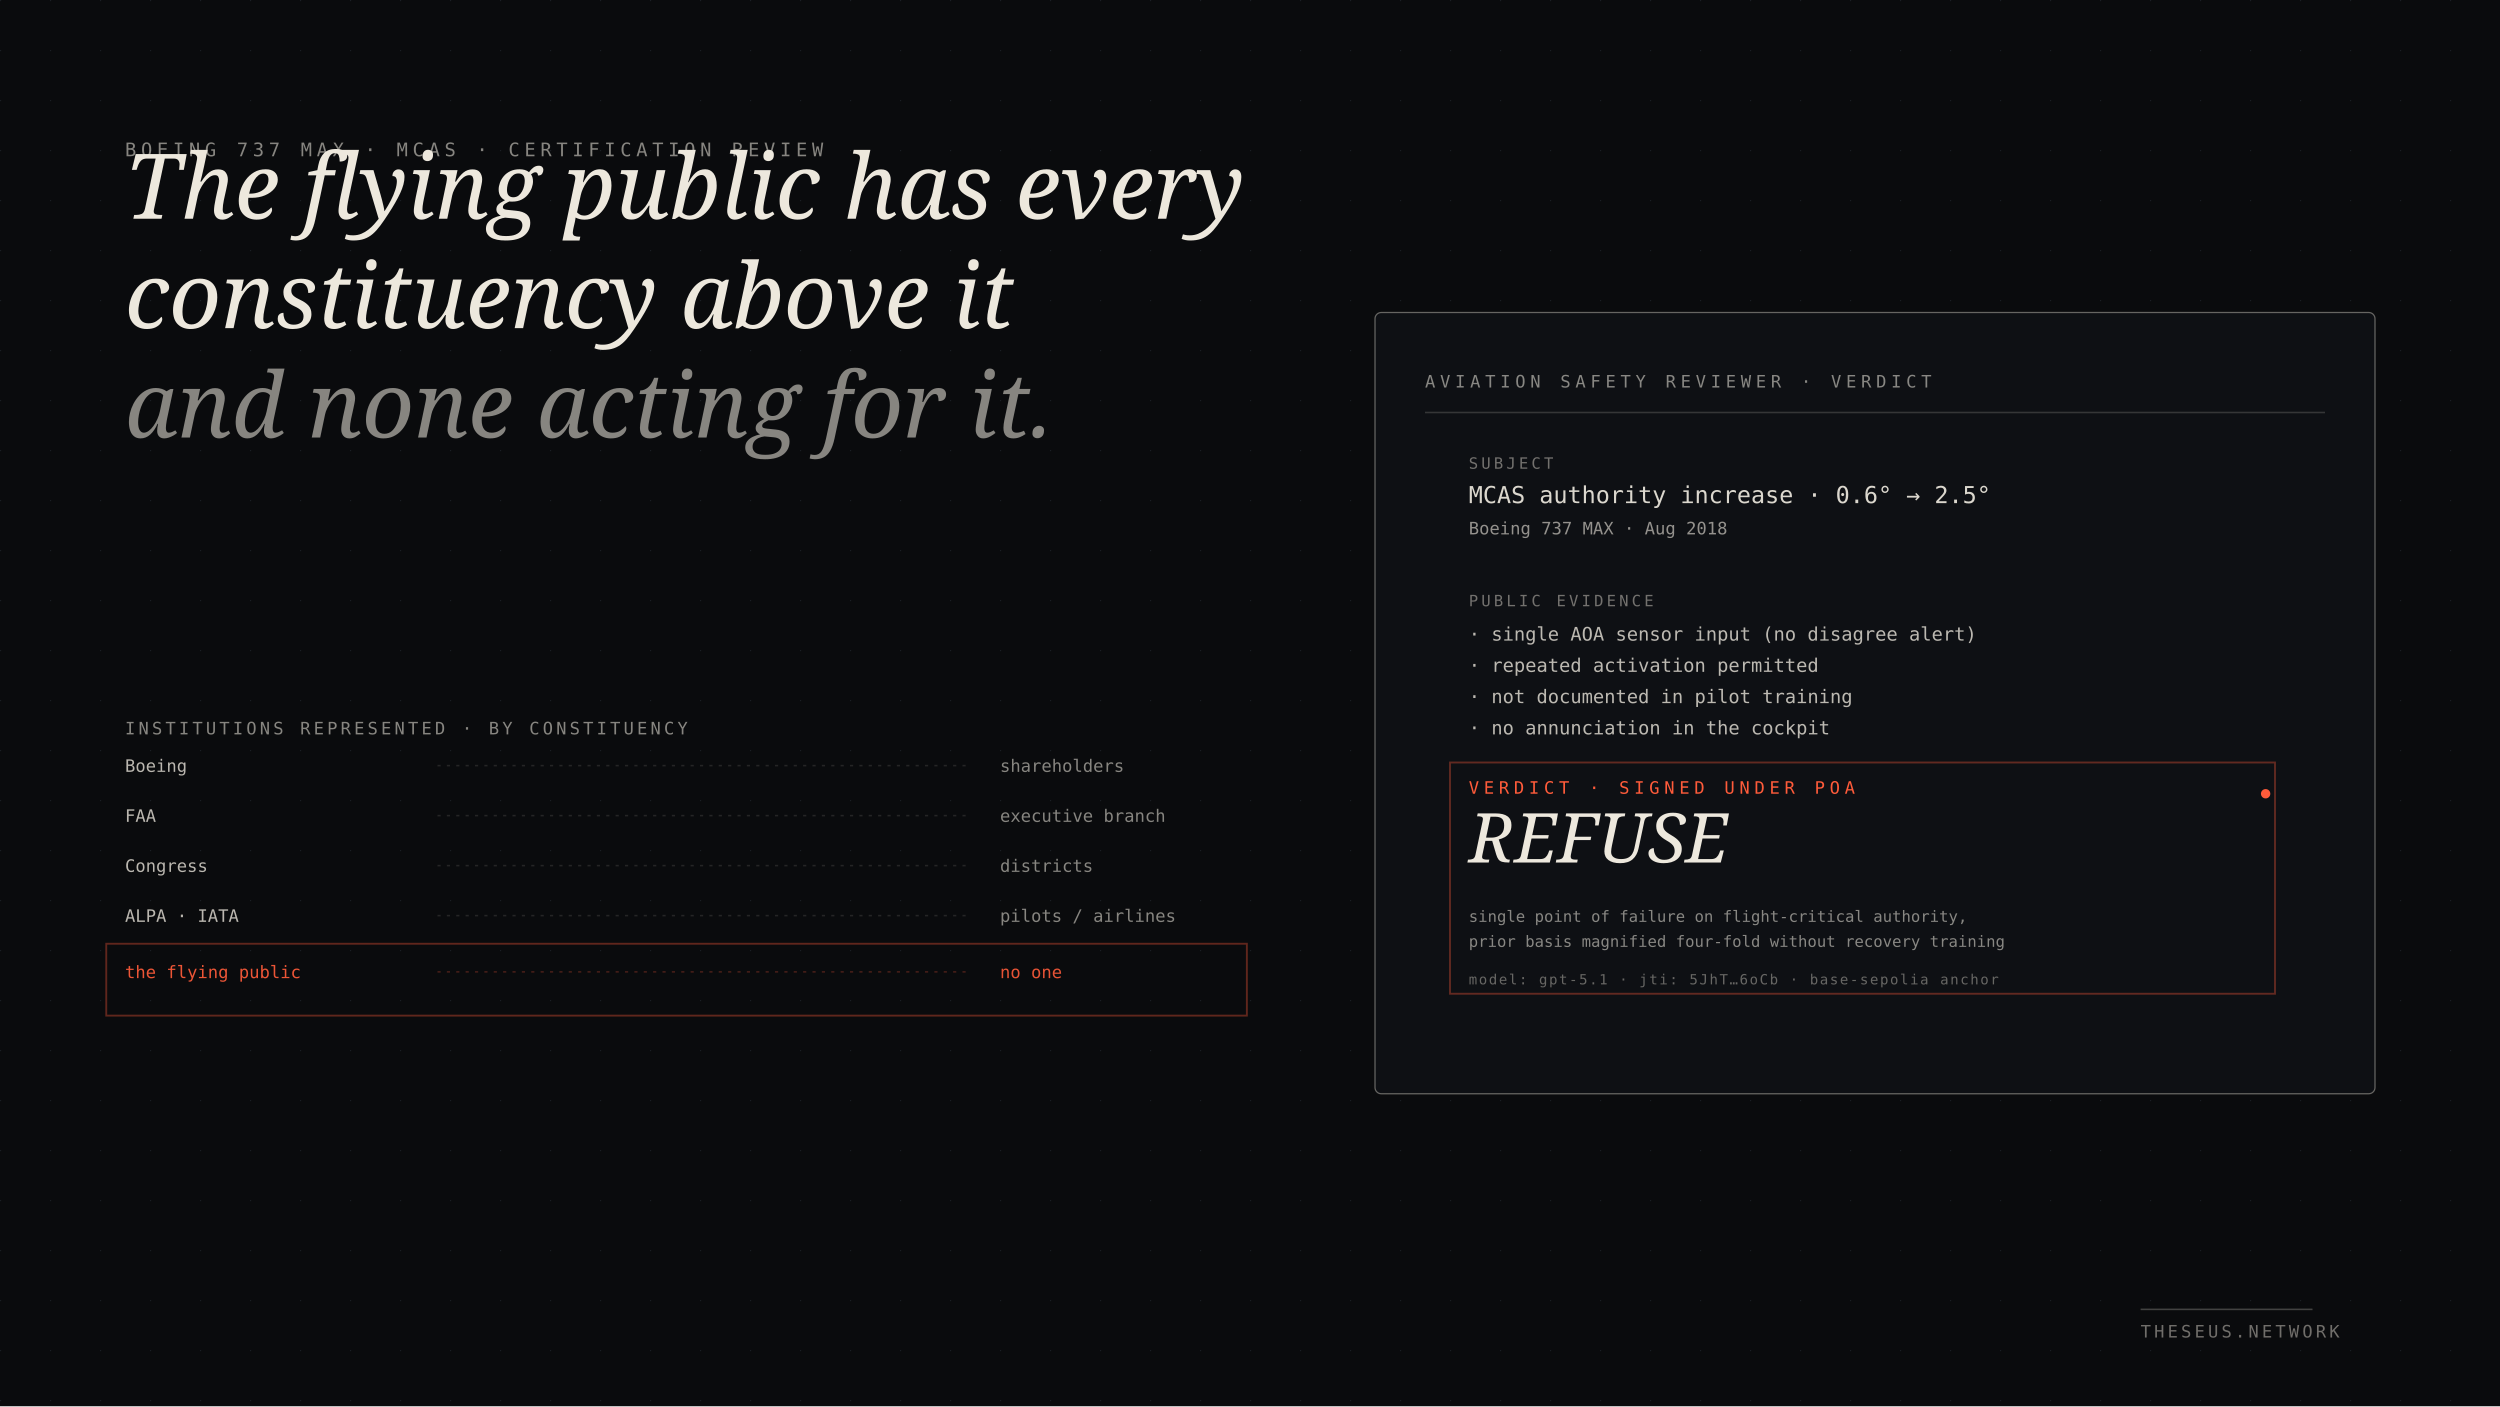
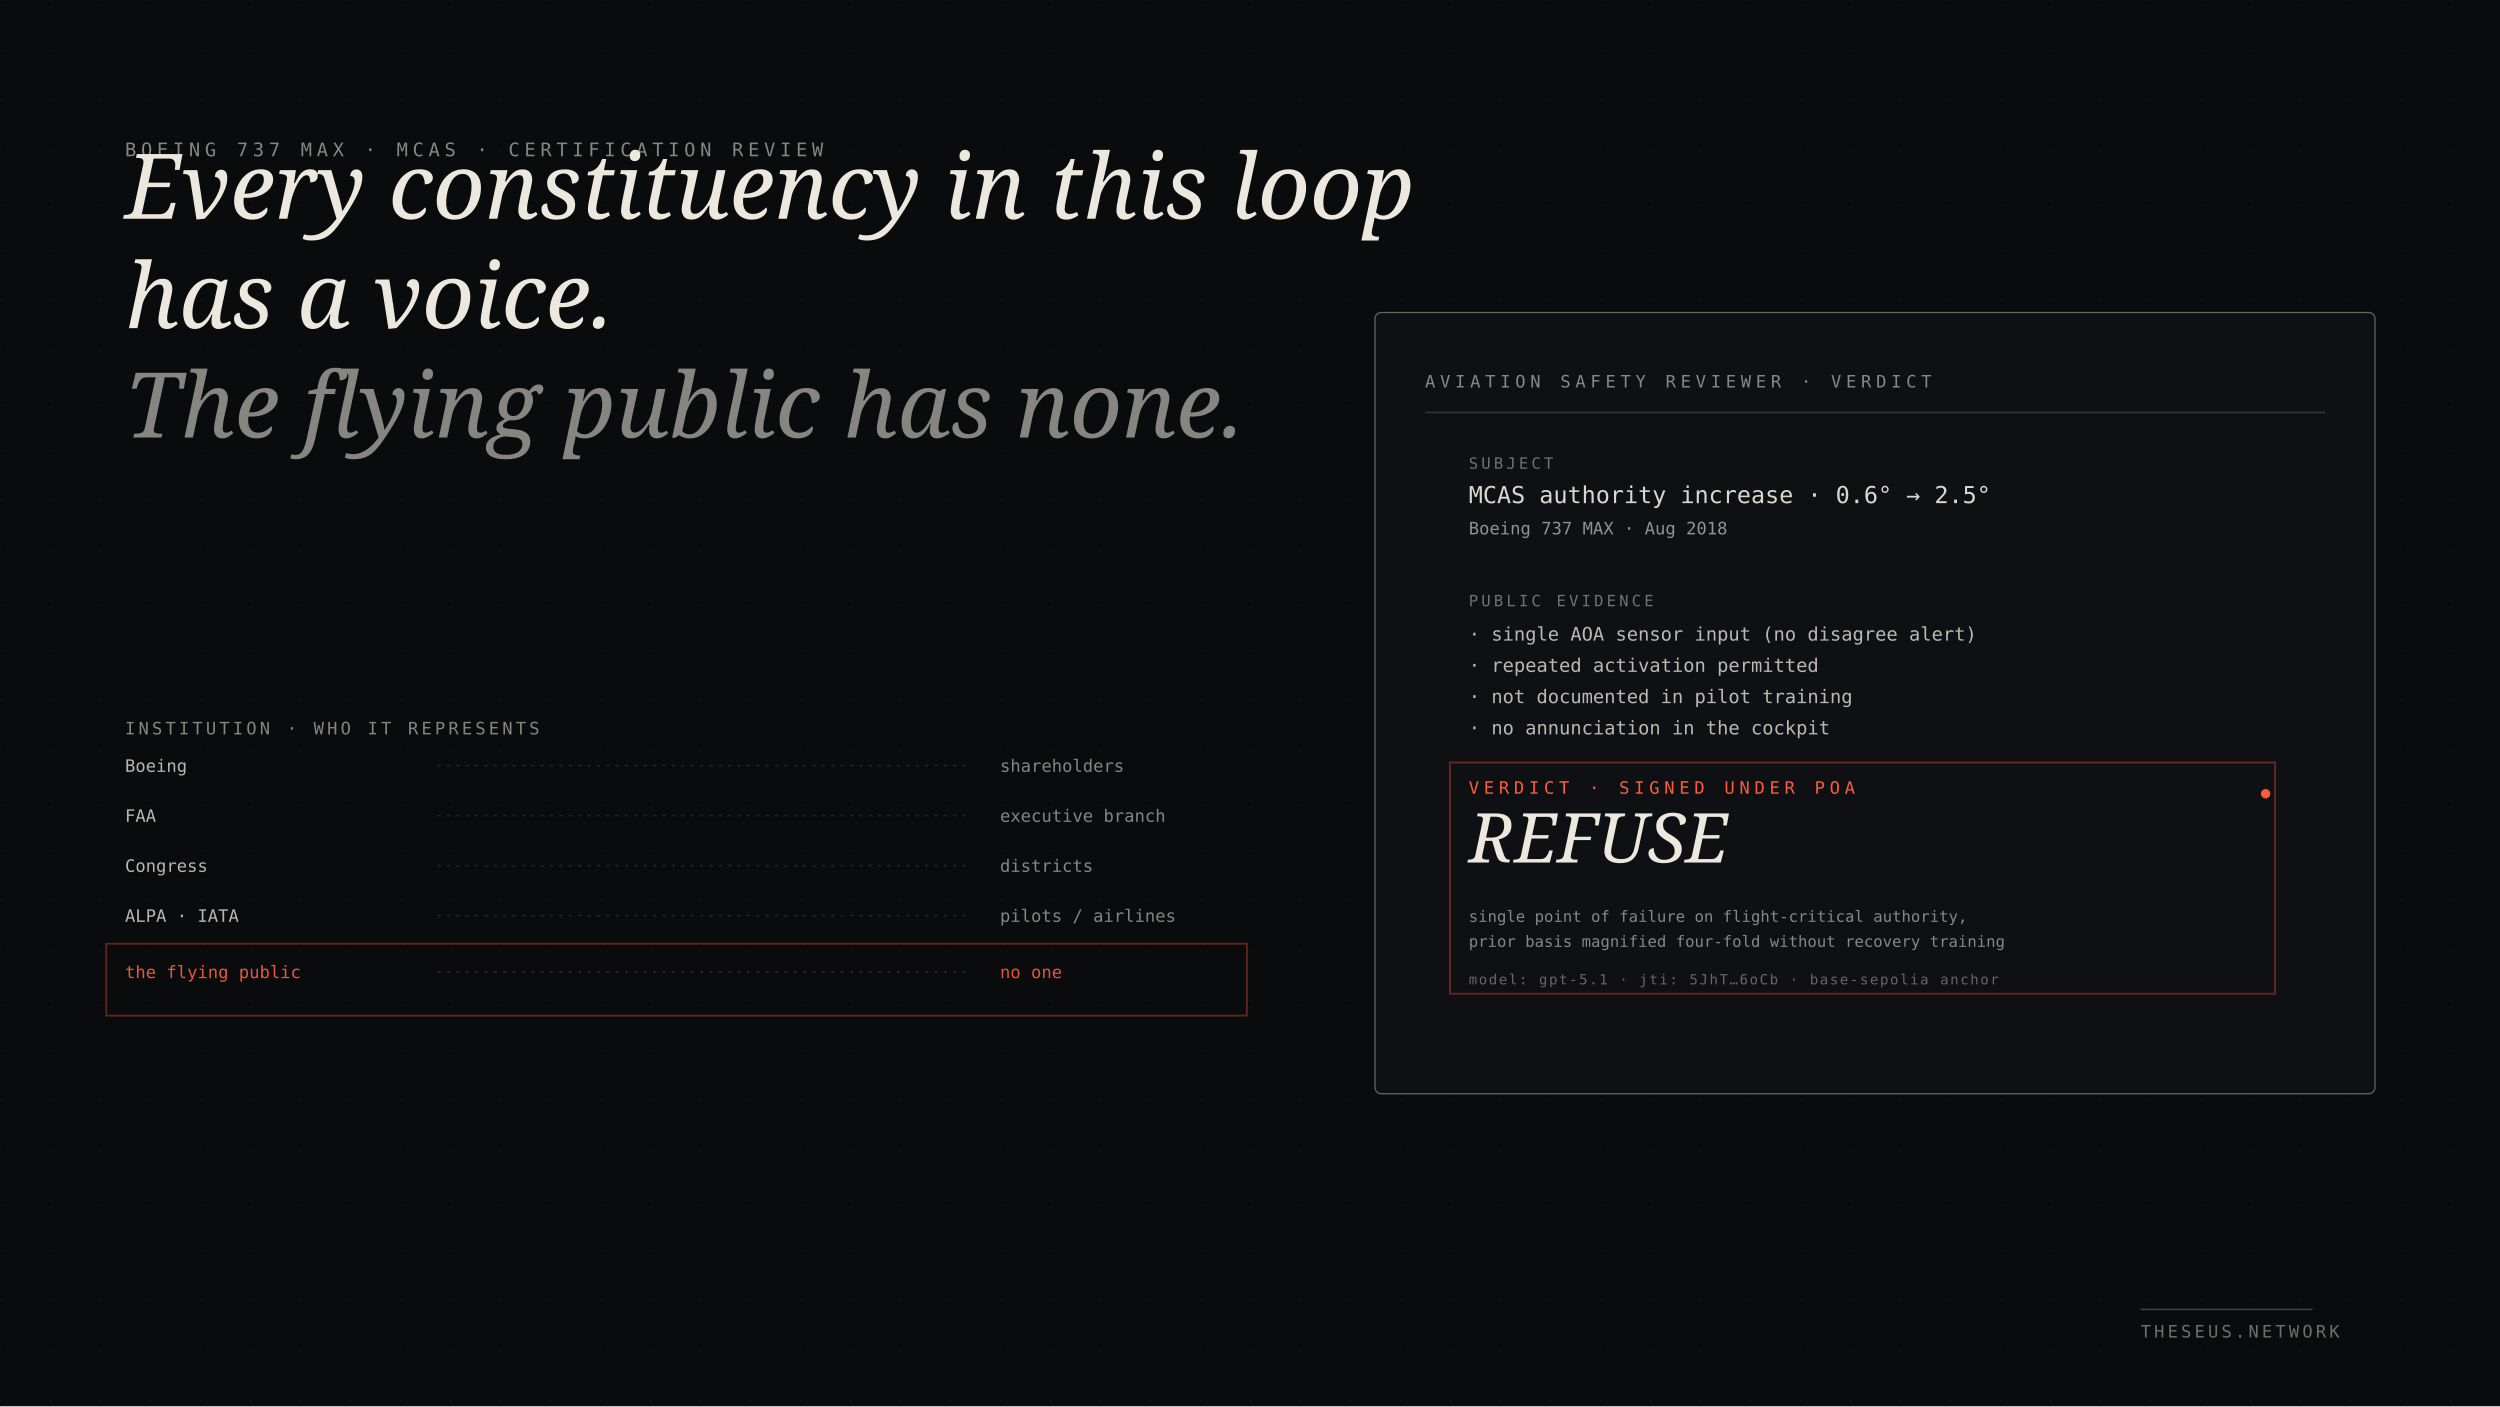
<svg xmlns="http://www.w3.org/2000/svg" viewBox="0 0 1600 900" width="1600" height="900">
  <defs>
    <pattern id="dotgrid" x="0" y="0" width="32" height="32" patternUnits="userSpaceOnUse">
      <circle cx="0" cy="0" r="0.8" fill="#1C1F25" />
    </pattern>
    <radialGradient id="stampGlow" cx="50%" cy="50%" r="50%">
      <stop offset="0%" stop-color="#FF5B3A" stop-opacity="0.18" />
      <stop offset="100%" stop-color="#FF5B3A" stop-opacity="0" />
    </radialGradient>
  </defs>
  <rect width="1600" height="900" fill="#0A0B0D" />
  <rect width="1600" height="900" fill="url(#dotgrid)" />
  <g font-family="ui-monospace, 'IBM Plex Mono', 'JetBrains Mono', monospace" fill="#EDE8DD">
    <text x="80" y="100" font-size="12" letter-spacing="3" fill-opacity="0.55">BOEING 737 MAX · MCAS · CERTIFICATION REVIEW</text>
  </g>
  <g transform="translate(80 140)" font-family="'Fraunces', ui-serif, Georgia, serif">
-     <text x="0" y="0" font-size="58" font-style="italic" fill="#EDE8DD" font-weight="400">The flying public has every</text>
-     <text x="0" y="70" font-size="58" font-style="italic" fill="#EDE8DD" font-weight="400">constituency above it</text>
-     <text x="0" y="140" font-size="58" font-style="italic" fill="#EDE8DD" font-weight="400" fill-opacity="0.55">and none acting for it.</text>
+     <text x="0" y="0" font-size="58" font-style="italic" fill="#EDE8DD" font-weight="400">Every constituency in this loop</text>
+     <text x="0" y="70" font-size="58" font-style="italic" fill="#EDE8DD" font-weight="400">has a voice.</text>
+     <text x="0" y="140" font-size="58" font-style="italic" fill="#EDE8DD" font-weight="400" fill-opacity="0.55">The flying public has none.</text>
  </g>
  <g transform="translate(880 200)">
    <rect x="0" y="0" width="640" height="500" rx="4" fill="#0E1014" stroke="#EDE8DD" stroke-opacity="0.4" stroke-width="0.8" />
    <g font-family="ui-monospace, 'IBM Plex Mono', monospace" fill="#EDE8DD">
      <text x="32" y="48" font-size="11" letter-spacing="3" fill-opacity="0.55">AVIATION SAFETY REVIEWER · VERDICT</text>
      <line x1="32" y1="64" x2="608" y2="64" stroke="#EDE8DD" stroke-opacity="0.18" />
    </g>
    <g transform="translate(60 100)" font-family="ui-monospace, monospace" fill="#EDE8DD">
      <text x="0" y="0" font-size="10" letter-spacing="2" fill-opacity="0.45">SUBJECT</text>
      <text x="0" y="22" font-size="15" fill-opacity="0.92">MCAS authority increase · 0.6° → 2.5°</text>
      <text x="0" y="42" font-size="11" fill-opacity="0.6">Boeing 737 MAX · Aug 2018</text>
    </g>
    <g transform="translate(60 188)" font-family="ui-monospace, monospace" fill="#EDE8DD">
      <text x="0" y="0" font-size="10" letter-spacing="2" fill-opacity="0.45">PUBLIC EVIDENCE</text>
      <text x="0" y="22" font-size="12" fill-opacity="0.78">· single AOA sensor input (no disagree alert)</text>
      <text x="0" y="42" font-size="12" fill-opacity="0.78">· repeated activation permitted</text>
      <text x="0" y="62" font-size="12" fill-opacity="0.78">· not documented in pilot training</text>
      <text x="0" y="82" font-size="12" fill-opacity="0.78">· no annunciation in the cockpit</text>
    </g>
    <g transform="translate(60 320)">
      <rect x="-12" y="-32" width="528" height="148" fill="none" stroke="#FF5B3A" stroke-opacity="0.35" stroke-width="1.2" />
      <circle cx="510" cy="-12" r="3" fill="#FF5B3A" />
      <text x="0" y="-12" font-family="ui-monospace, monospace" font-size="11" letter-spacing="3" fill="#FF5B3A">VERDICT · SIGNED UNDER POA</text>
      <text x="0" y="32" font-family="'Fraunces', serif" font-size="44" fill="#EDE8DD" font-style="italic" font-weight="400">REFUSE</text>
      <text x="0" y="70" font-family="ui-monospace, monospace" font-size="10" fill="#EDE8DD" fill-opacity="0.55">single point of failure on flight-critical authority,</text>
      <text x="0" y="86" font-family="ui-monospace, monospace" font-size="10" fill="#EDE8DD" fill-opacity="0.55">prior basis magnified four-fold without recovery training</text>
      <text x="0" y="110" font-family="ui-monospace, monospace" font-size="9" fill="#EDE8DD" fill-opacity="0.4" letter-spacing="1">model: gpt-5.1 · jti: 5JhT…6oCb · base-sepolia anchor</text>
    </g>
  </g>
  <g transform="translate(80 470)">
    <g font-family="ui-monospace, monospace" fill="#EDE8DD">
-       <text x="0" y="0" font-size="11" letter-spacing="2" fill-opacity="0.55">INSTITUTIONS REPRESENTED · BY CONSTITUENCY</text>
+       <text x="0" y="0" font-size="11" letter-spacing="2" fill-opacity="0.55">INSTITUTION · WHO IT REPRESENTS</text>
    </g>
    <g transform="translate(0 24)" font-family="ui-monospace, monospace" fill="#EDE8DD">
      <text x="0" y="0" font-size="11" fill-opacity="0.78">Boeing</text>
      <line x1="200" y1="-4" x2="540" y2="-4" stroke="#EDE8DD" stroke-opacity="0.12" stroke-dasharray="2 4" />
      <text x="560" y="0" font-size="11" fill-opacity="0.55">shareholders</text>
    </g>
    <g transform="translate(0 56)" font-family="ui-monospace, monospace" fill="#EDE8DD">
      <text x="0" y="0" font-size="11" fill-opacity="0.78">FAA</text>
      <line x1="200" y1="-4" x2="540" y2="-4" stroke="#EDE8DD" stroke-opacity="0.12" stroke-dasharray="2 4" />
      <text x="560" y="0" font-size="11" fill-opacity="0.55">executive branch</text>
    </g>
    <g transform="translate(0 88)" font-family="ui-monospace, monospace" fill="#EDE8DD">
      <text x="0" y="0" font-size="11" fill-opacity="0.78">Congress</text>
      <line x1="200" y1="-4" x2="540" y2="-4" stroke="#EDE8DD" stroke-opacity="0.12" stroke-dasharray="2 4" />
      <text x="560" y="0" font-size="11" fill-opacity="0.55">districts</text>
    </g>
    <g transform="translate(0 120)" font-family="ui-monospace, monospace" fill="#EDE8DD">
      <text x="0" y="0" font-size="11" fill-opacity="0.78">ALPA · IATA</text>
      <line x1="200" y1="-4" x2="540" y2="-4" stroke="#EDE8DD" stroke-opacity="0.12" stroke-dasharray="2 4" />
      <text x="560" y="0" font-size="11" fill-opacity="0.55">pilots / airlines</text>
    </g>
    <g transform="translate(0 156)">
      <rect x="-12" y="-22" width="730" height="46" fill="none" stroke="#FF5B3A" stroke-opacity="0.35" stroke-width="1.2" />
      <text x="0" y="0" font-family="ui-monospace, monospace" font-size="11" fill="#FF5B3A" fill-opacity="0.92">the flying public</text>
      <line x1="200" y1="-4" x2="540" y2="-4" stroke="#FF5B3A" stroke-opacity="0.25" stroke-dasharray="2 4" />
      <text x="560" y="0" font-family="ui-monospace, monospace" font-size="11" fill="#FF5B3A" fill-opacity="0.9">no one</text>
    </g>
  </g>
  <g transform="translate(1480 850)" font-family="ui-monospace, 'IBM Plex Mono', monospace" fill="#EDE8DD" fill-opacity="0.45">
    <line x1="-110" y1="-12" x2="0" y2="-12" stroke="#EDE8DD" stroke-opacity="0.25" stroke-width="1" />
    <text x="-110" y="6" font-size="11" letter-spacing="2">THESEUS.NETWORK</text>
  </g>
</svg>
